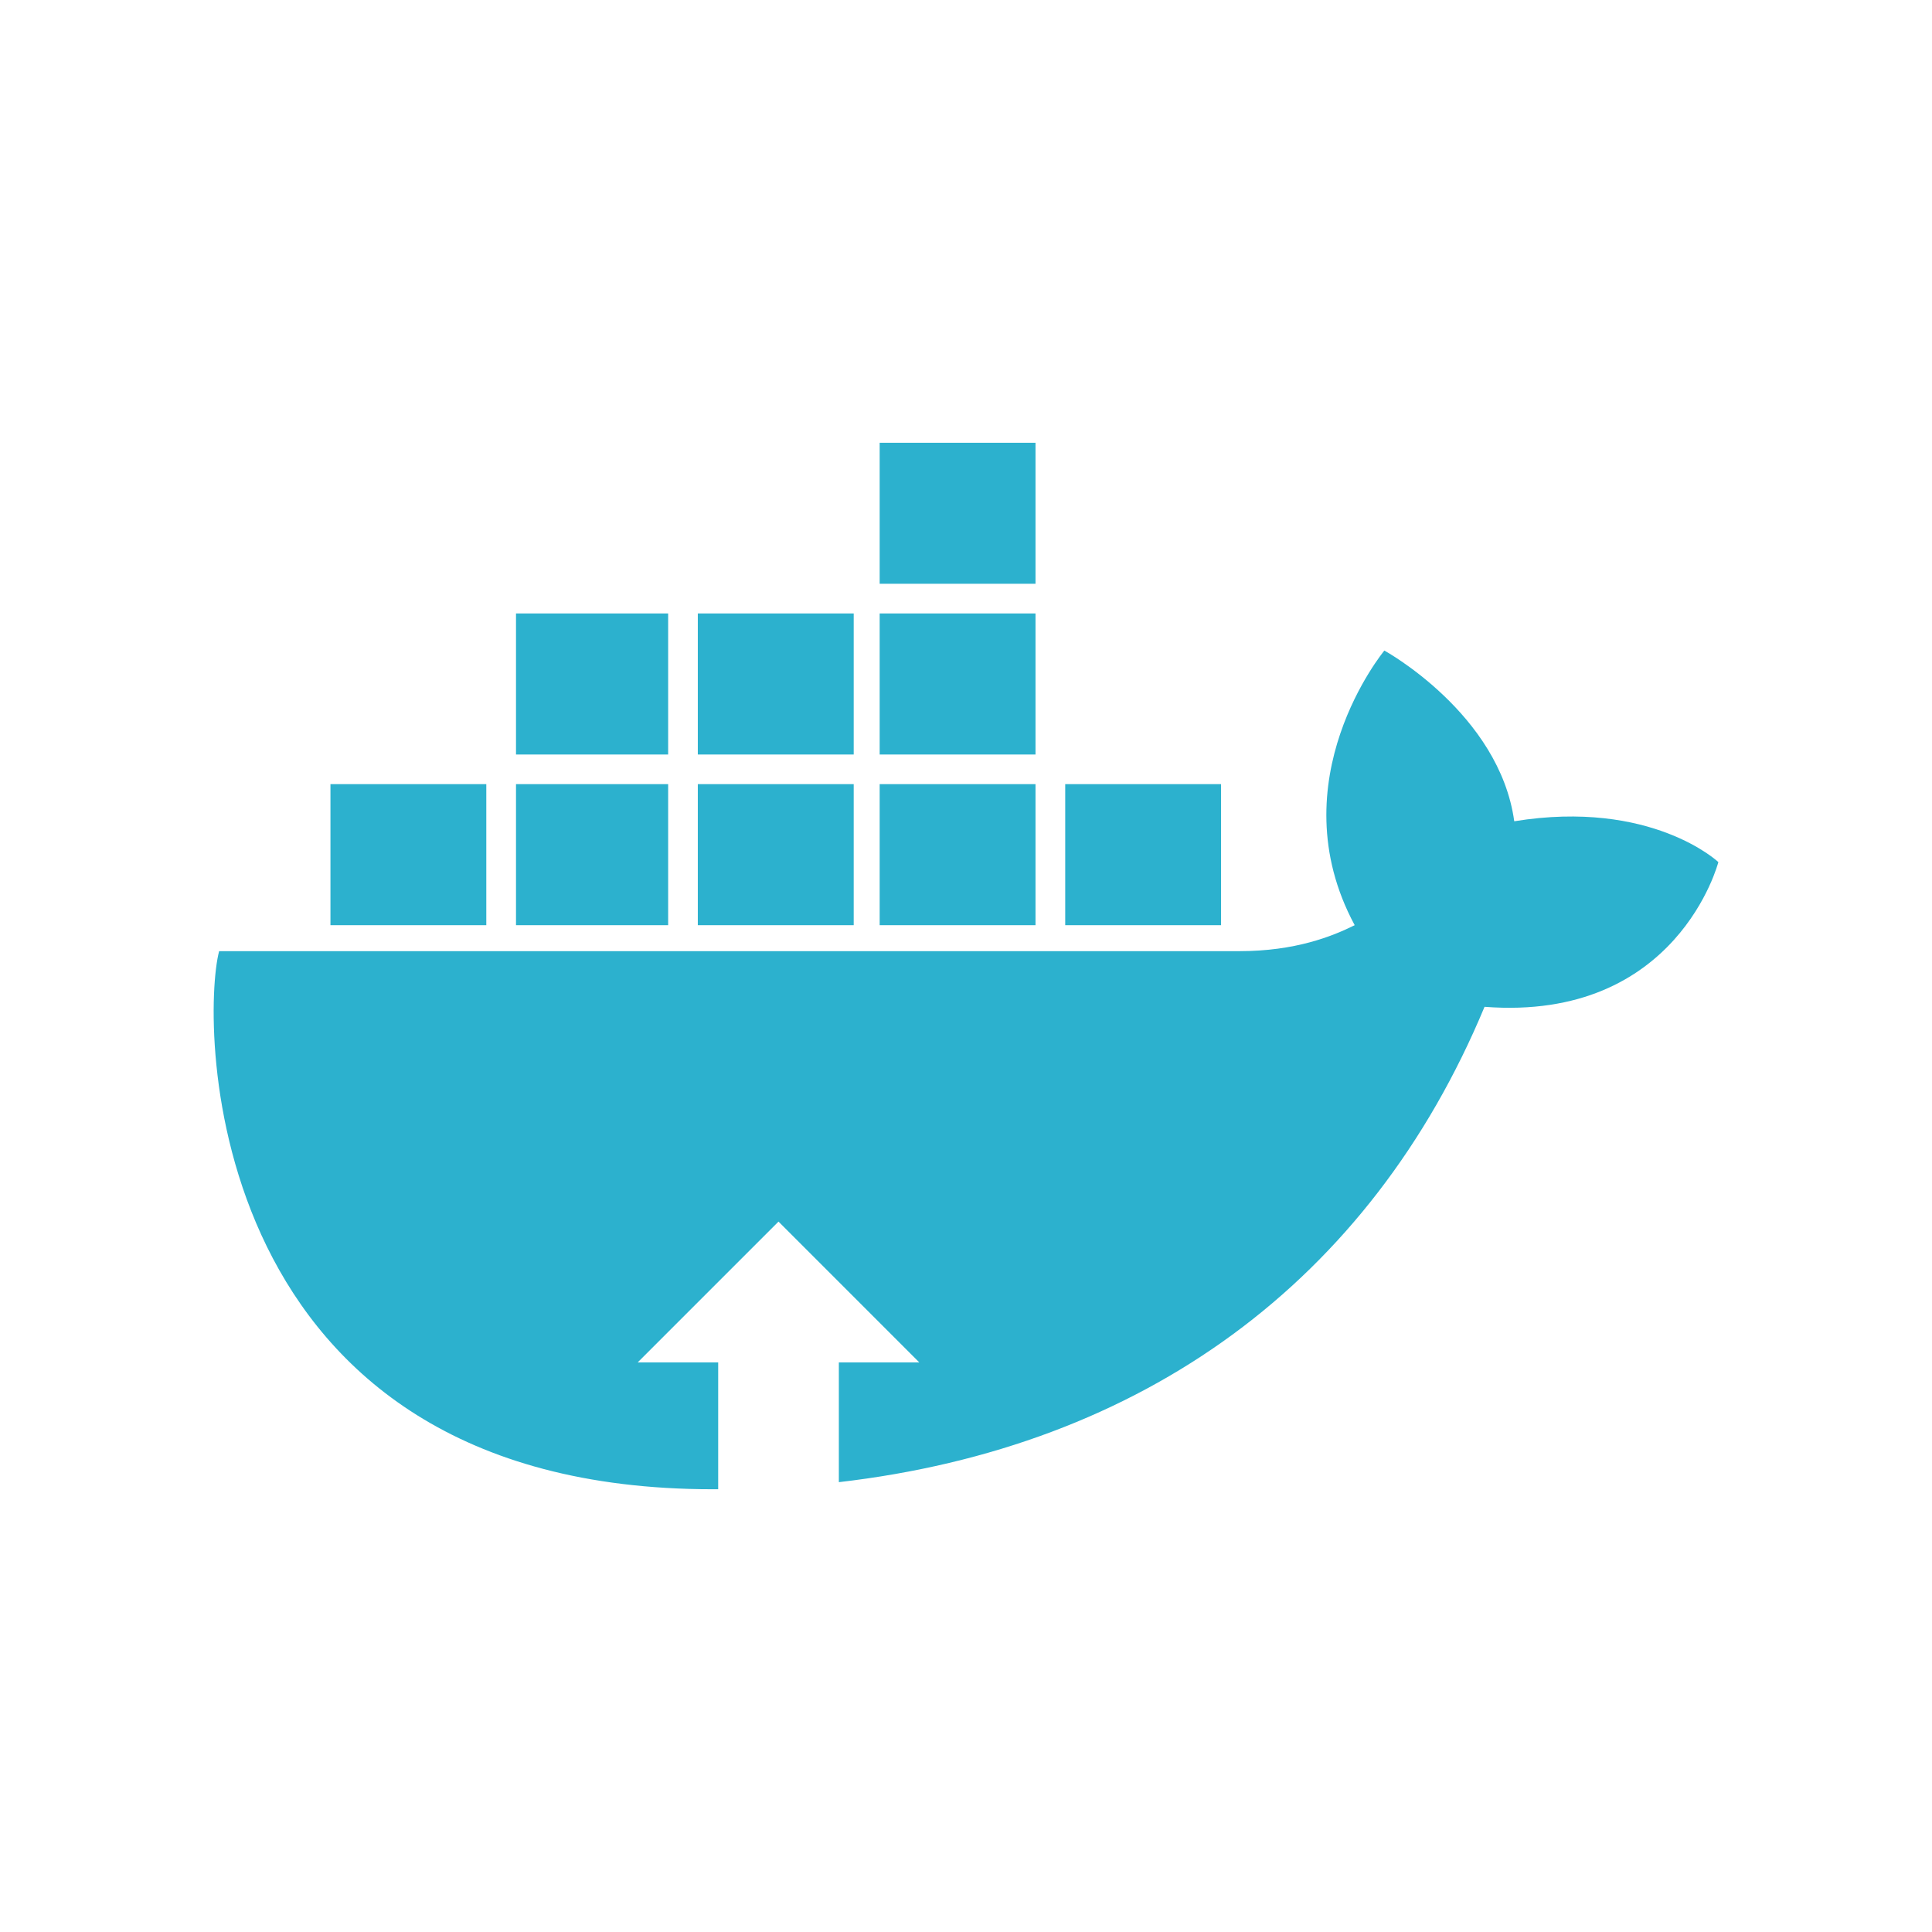
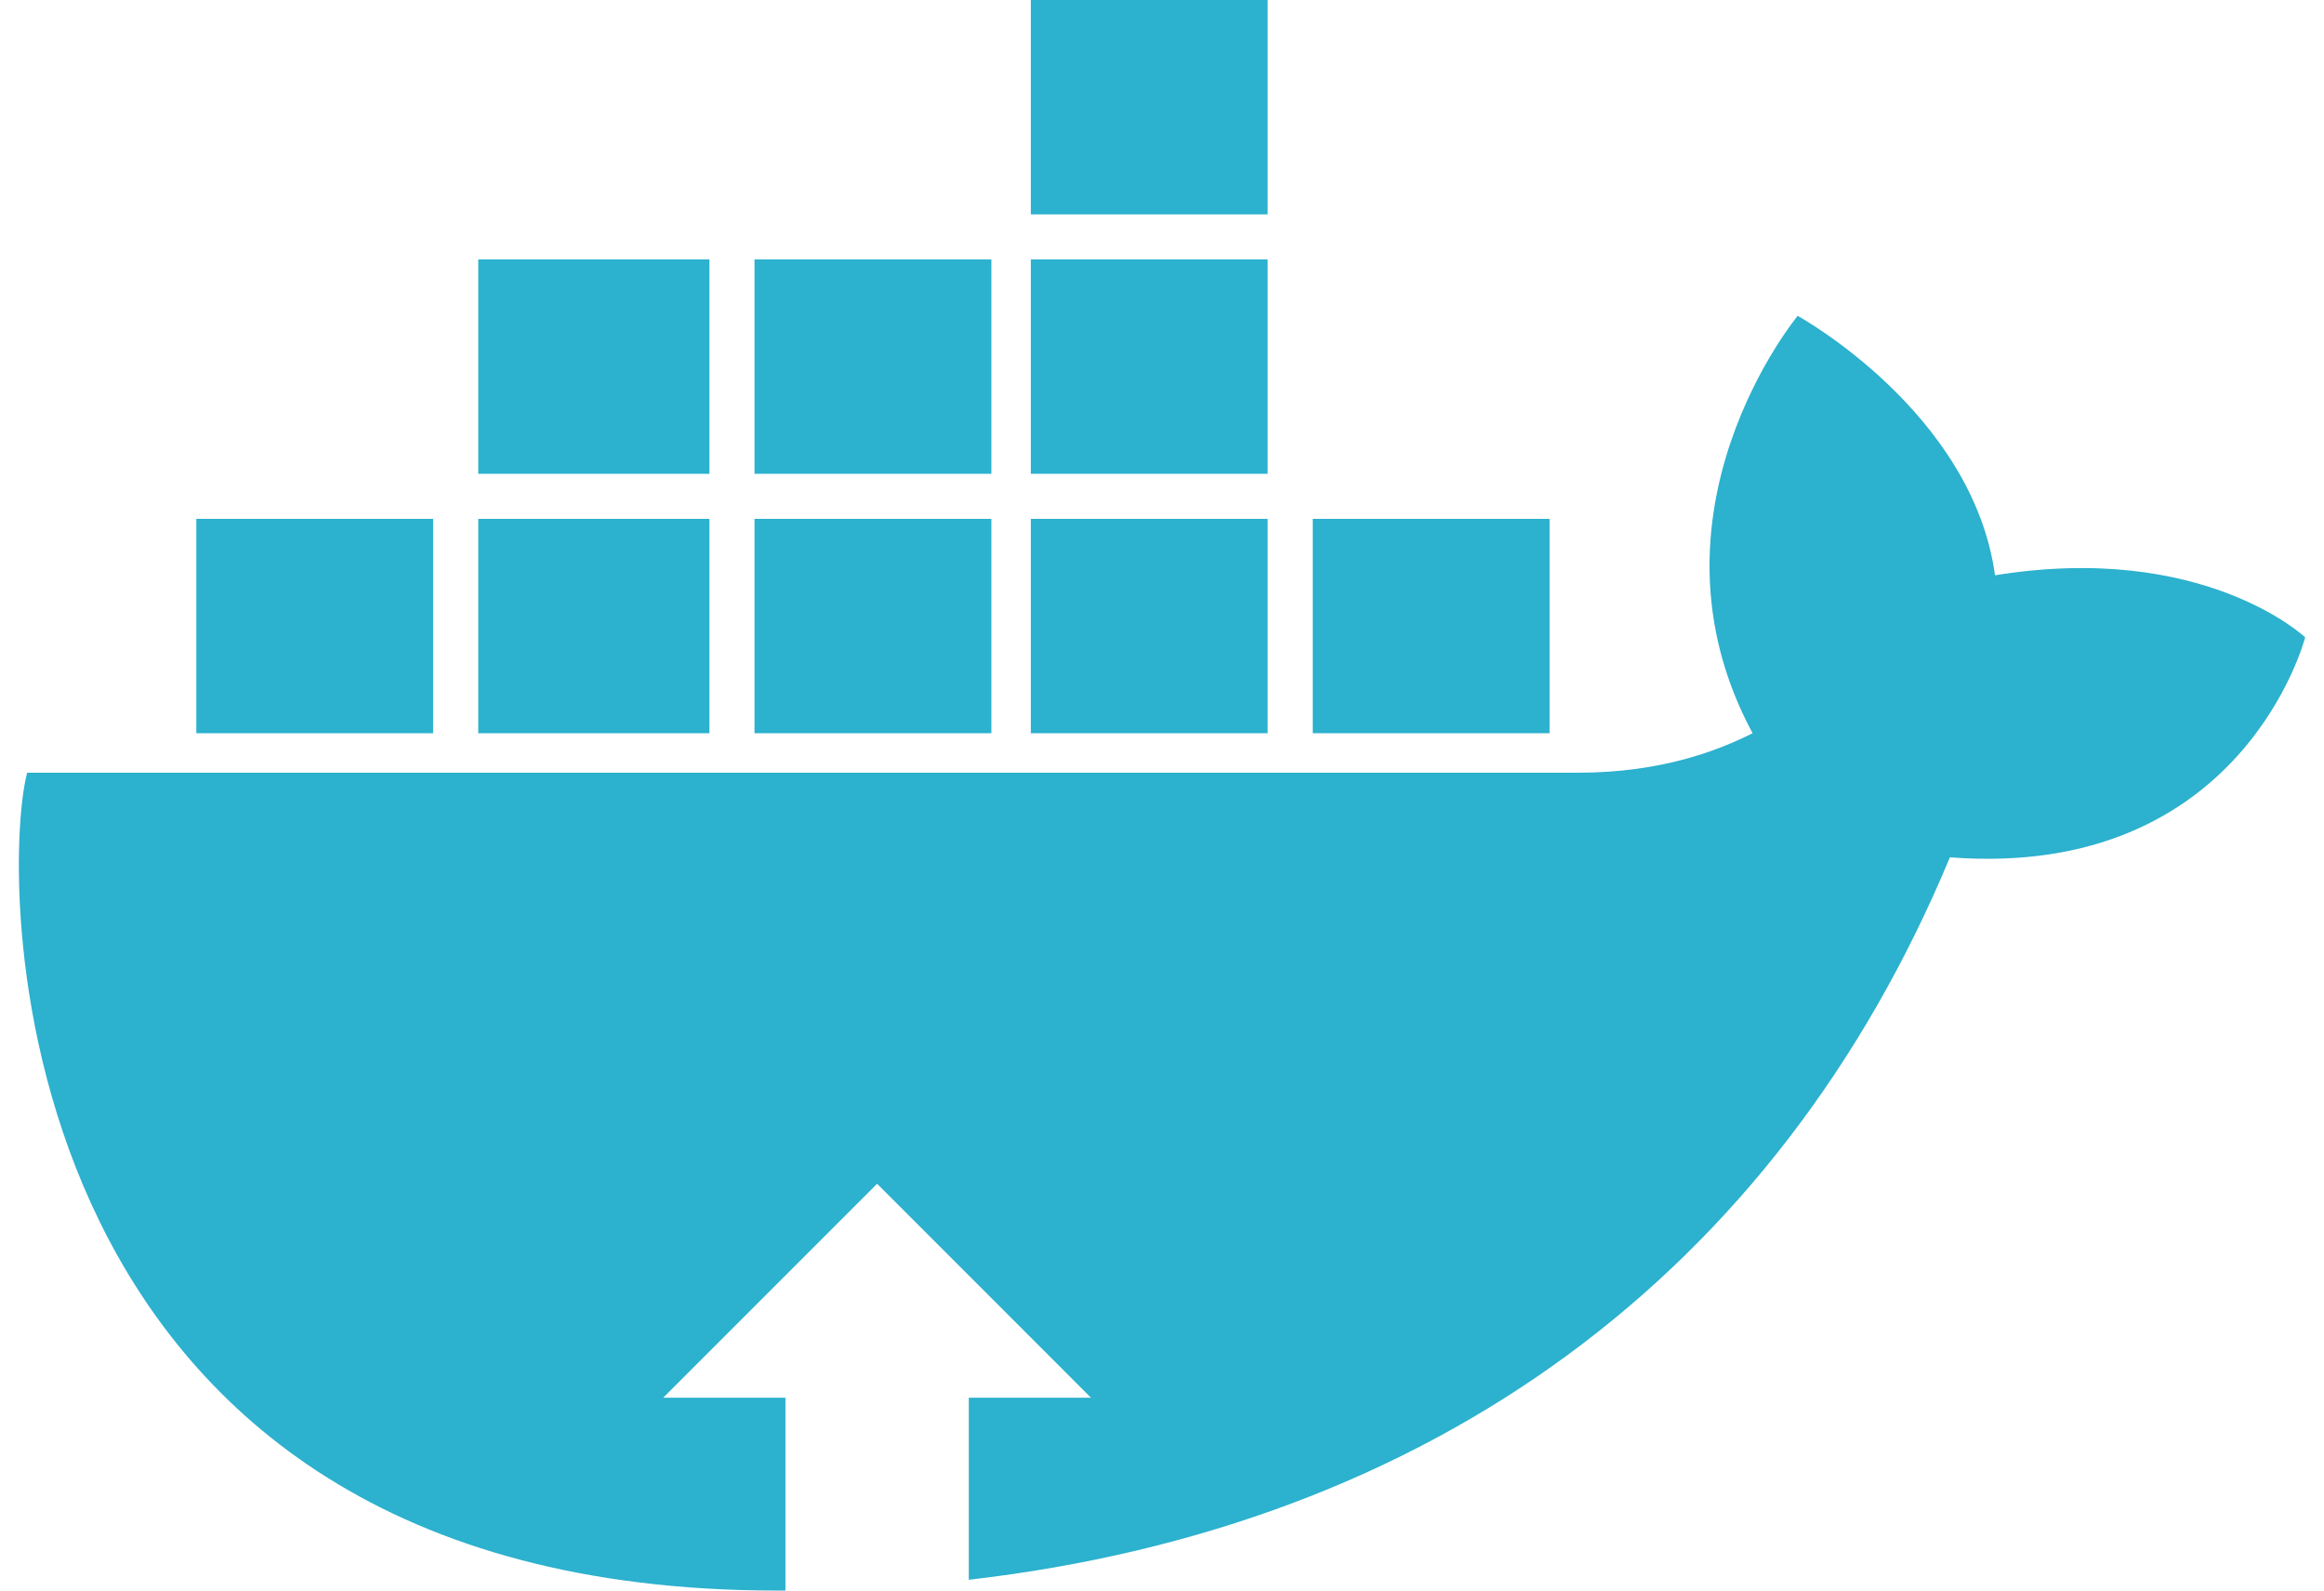
- <svg xmlns="http://www.w3.org/2000/svg" width="48" height="48" viewBox="0 0 48 48" fill="none">
-   <path fill-rule="evenodd" clip-rule="evenodd" d="M30.337 22.986H26.465V19.482H30.337V22.986ZM25.727 22.986H21.855V19.482H25.727V22.986ZM21.21 22.986H17.337V19.482H21.21V22.986ZM16.6 22.986H12.82V19.482H16.6V22.986ZM12.082 22.986H8.21V19.482H12.082V22.986ZM16.6 18.745H12.82V15.241H16.6V18.745ZM21.21 18.745H17.337V15.241H21.21V18.745ZM25.727 18.745H21.855V15.241H25.727V18.745ZM25.727 14.504H21.855V11H25.727V14.504ZM37.621 20.404C41.032 19.851 42.692 21.418 42.692 21.418C42.692 21.418 41.678 25.383 36.883 25.014C34.038 31.845 28.395 35.95 20.841 36.824V33.848H22.839L19.342 30.35L15.844 33.848H17.843V37C17.797 37 17.752 37 17.706 37C4.983 37 4.983 25.383 5.444 23.631H30.798C32.181 23.631 33.103 23.262 33.657 22.986C31.72 19.39 34.394 16.163 34.394 16.163C34.394 16.163 37.252 17.73 37.621 20.404Z" fill="#2CB1CE" />
+ <svg xmlns="http://www.w3.org/2000/svg" width="38" height="26" viewBox="0 0 38 26" fill="none">
+   <path fill-rule="evenodd" clip-rule="evenodd" d="M25.337 11.986H21.465V8.482H25.337V11.986ZM20.727 11.986H16.855V8.482H20.727V11.986ZM16.21 11.986H12.337V8.482H16.21V11.986ZM11.6 11.986H7.82V8.482H11.6V11.986ZM7.082 11.986H3.21V8.482H7.082V11.986ZM11.6 7.745H7.82V4.241H11.6V7.745ZM16.21 7.745H12.337V4.241H16.21V7.745ZM20.727 7.745H16.855V4.241H20.727V7.745ZM20.727 3.504H16.855V0H20.727V3.504ZM32.621 9.404C36.032 8.851 37.692 10.418 37.692 10.418C37.692 10.418 36.678 14.383 31.883 14.014C29.038 20.845 23.395 24.95 15.841 25.824V22.848H17.839L14.342 19.35L10.844 22.848H12.843V26C12.797 26 12.752 26 12.706 26C-0.017 26 -0.017 14.383 0.444 12.631H25.798C27.181 12.631 28.103 12.262 28.657 11.986C26.72 8.39 29.394 5.163 29.394 5.163C29.394 5.163 32.252 6.731 32.621 9.404Z" fill="#2CB1CE" />
</svg>
